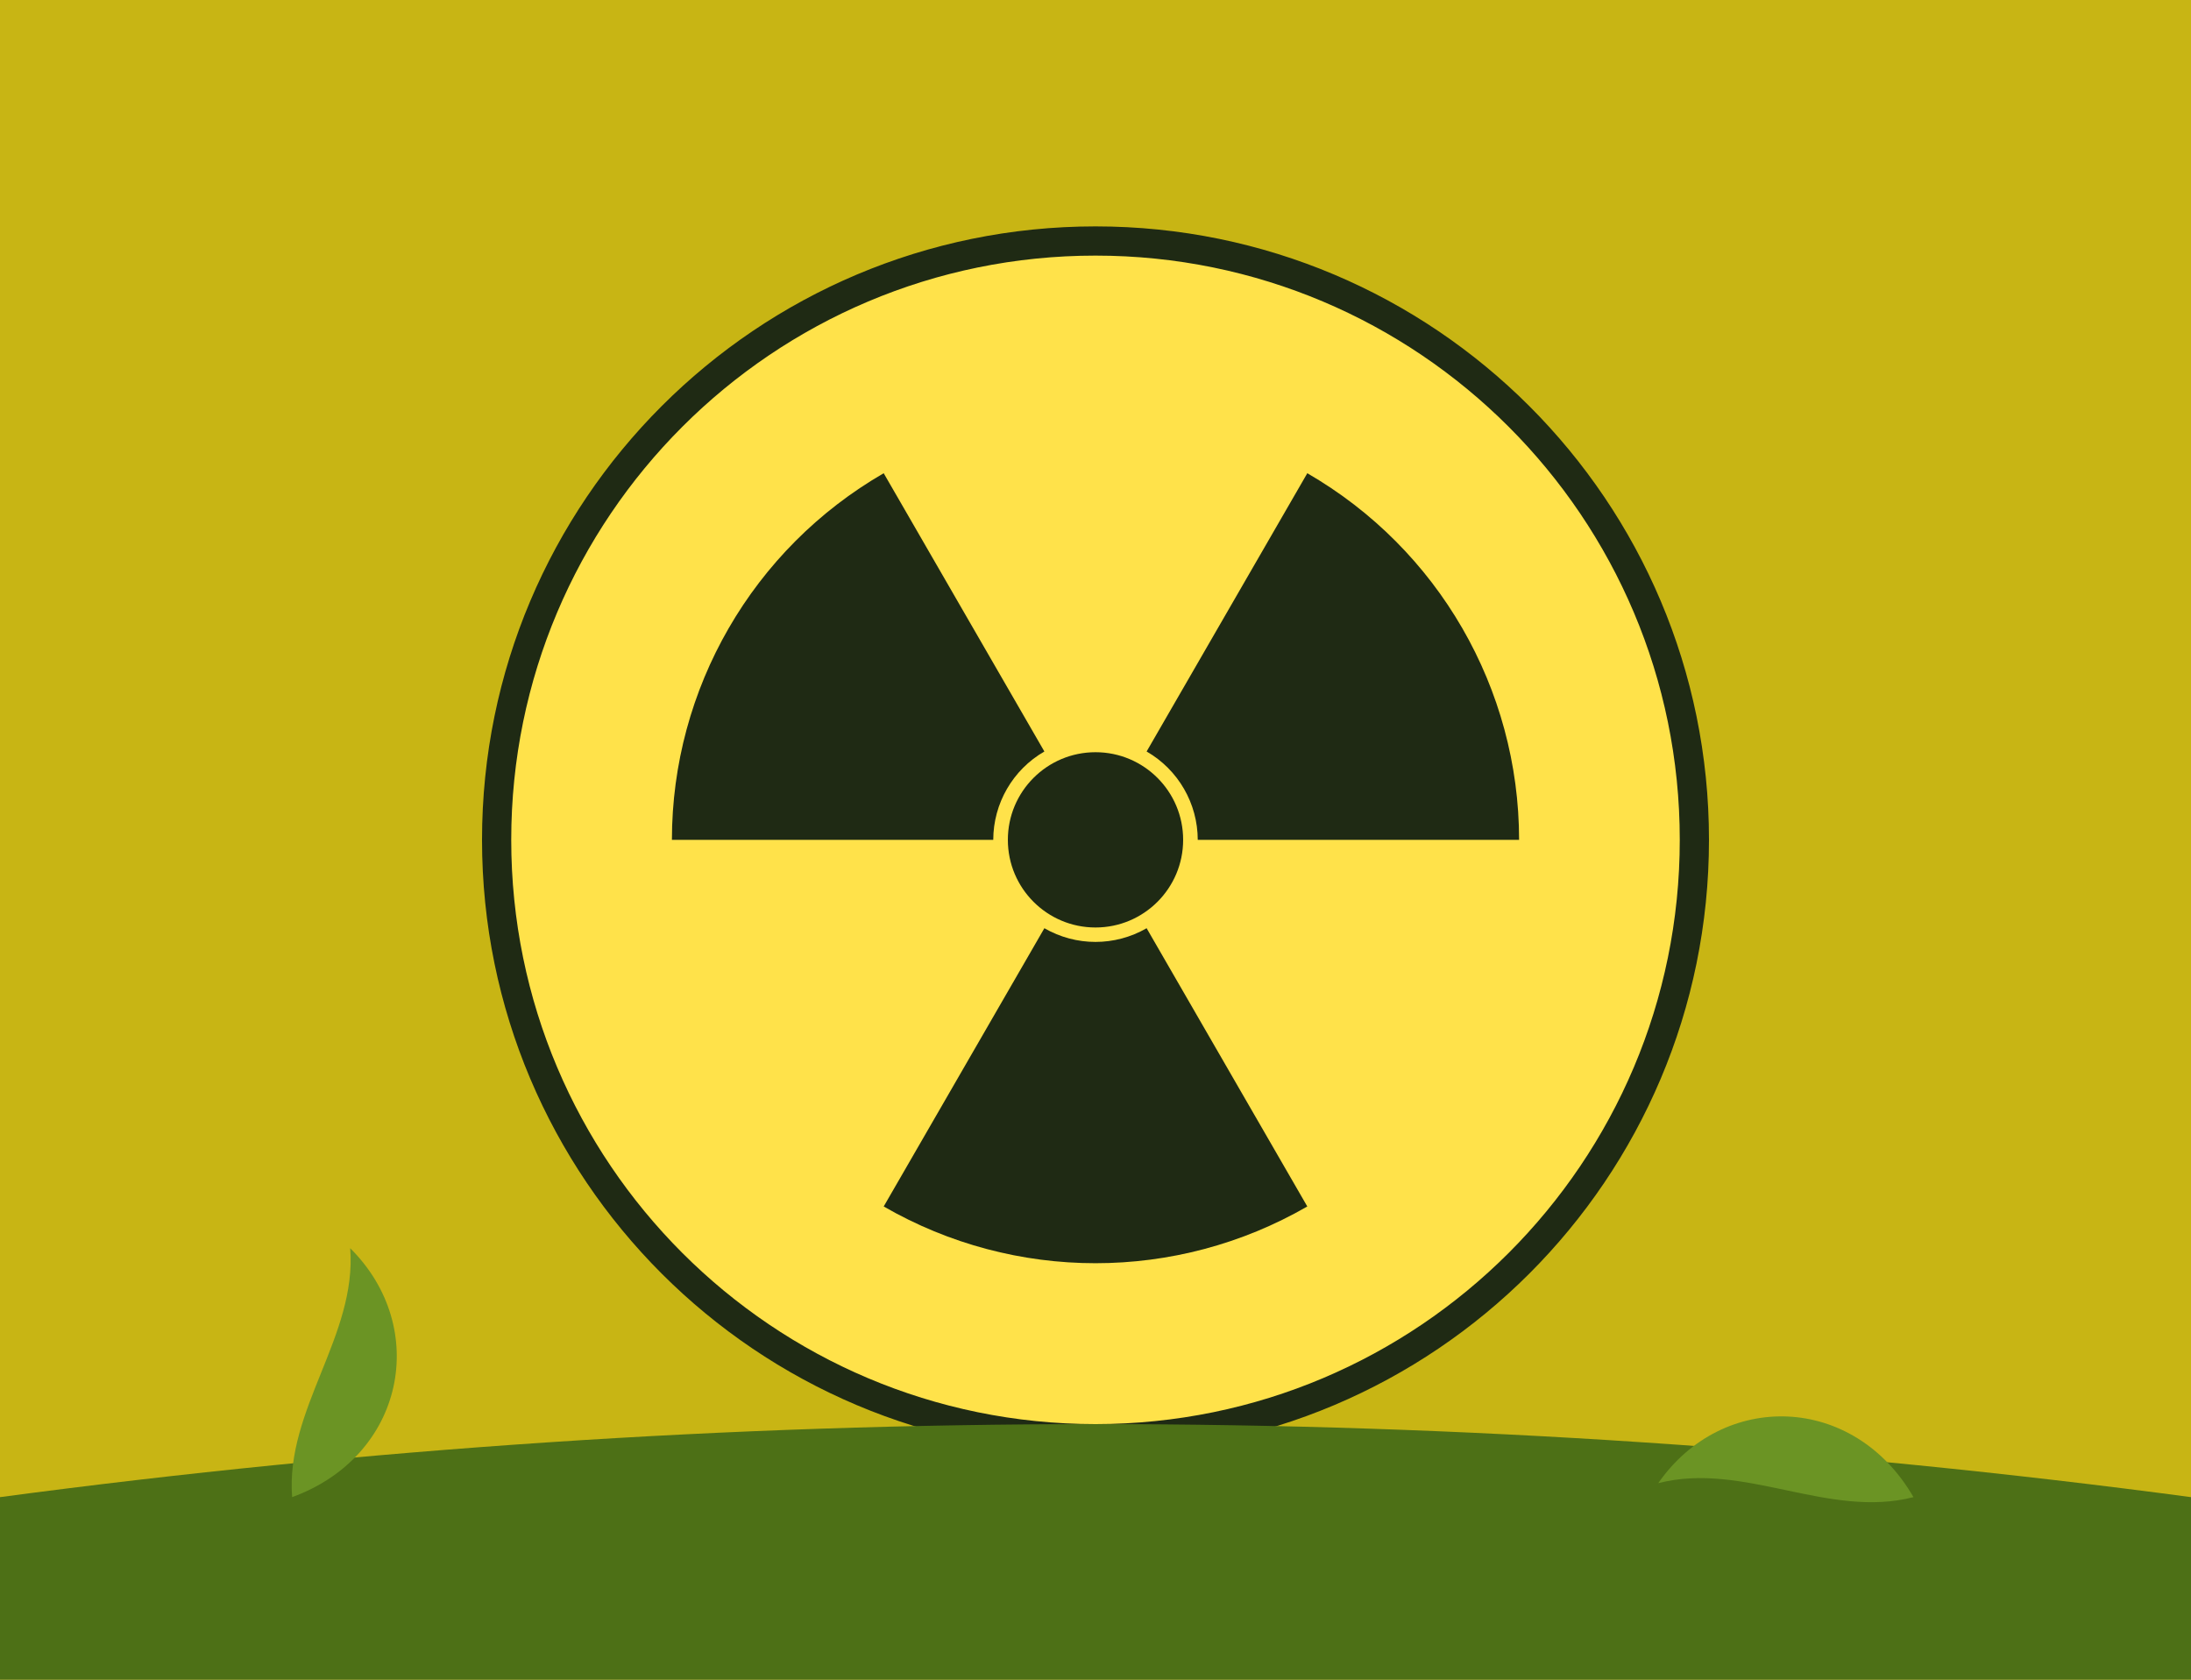
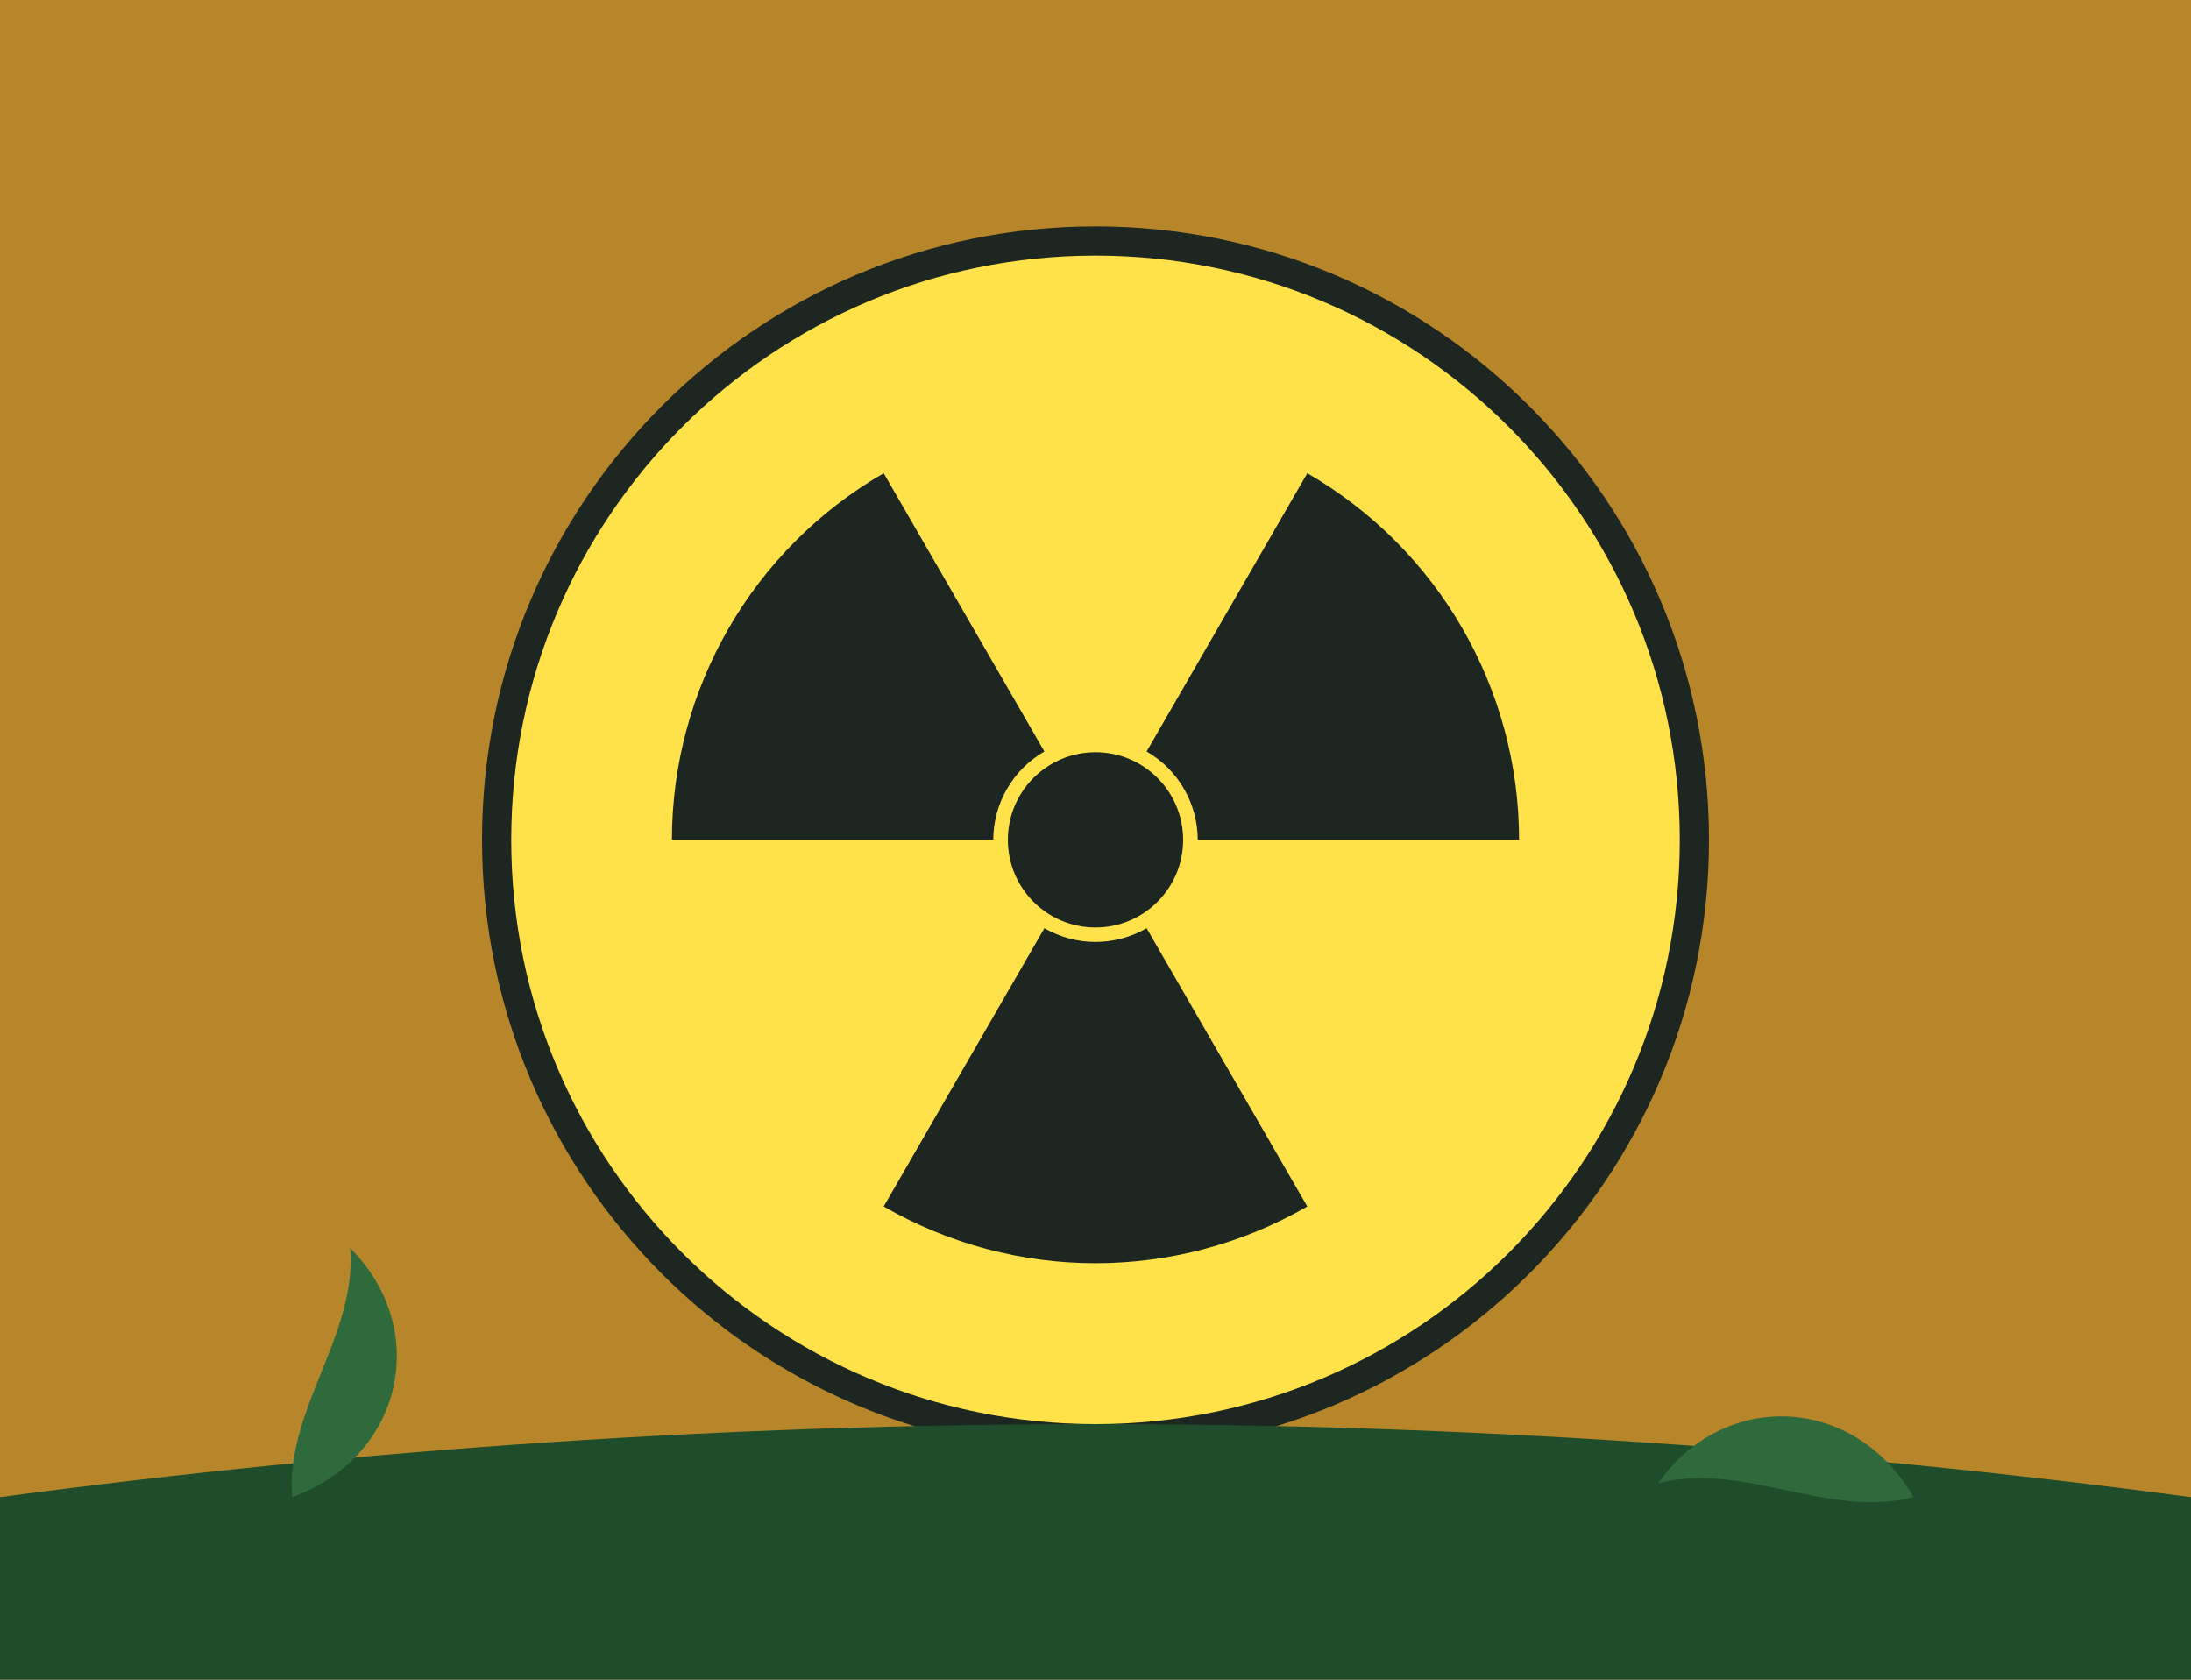
<svg xmlns="http://www.w3.org/2000/svg" aria-hidden="true" class="art" preserveaspectratio="xMidYMid slice" viewbox="0 0 300 230">
-   <rect fill="#c8b514" height="230" width="300" />
+   <rect fill="#B7862A" height="230" width="300" />
  <circle cx="150" cy="115" fill="#ffe24a" r="82" />
-   <circle cx="150" cy="115" fill="none" r="82" stroke="#1f2a14" stroke-width="4" />
-   <path d="M157.0 127.1 L179.0 165.2 A58 58 0 0 1 121.0 165.2 L143.0 127.1 A14 14 0 0 0 157.0 127.1z" fill="#1f2a14" />
-   <path d="M136.0 115.0 L92.0 115.0 A58 58 0 0 1 121.0 64.8 L143.0 102.9 A14 14 0 0 0 136.0 115.0z" fill="#1f2a14" />
-   <path d="M157.0 102.9 L179.0 64.8 A58 58 0 0 1 208.0 115.0 L164.0 115.0 A14 14 0 0 0 157.0 102.9z" fill="#1f2a14" />
-   <circle cx="150" cy="115" fill="#1f2a14" r="12" />
-   <path d="M0 205 Q150 185 300 205 V230 H0z" fill="#4d7016" />
-   <path d="M0 0 C7 -9.8 21 -11.2 28 -21 C29.4 -5.6 15.4 5.6 0 0z" fill="#6b9424" transform="translate(40 205) rotate(-40)" />
-   <path d="M0 0 C7 -9.8 21 -11.2 28 -21 C29.4 -5.6 15.4 5.6 0 0z" fill="#6b9424" transform="translate(262 205) rotate(220)" />
+   <circle cx="150" cy="115" fill="none" r="82" stroke="#1D2620" stroke-width="4" />
+   <path d="M157.0 127.1 L179.0 165.2 A58 58 0 0 1 121.0 165.2 L143.0 127.1 A14 14 0 0 0 157.0 127.1z" fill="#1D2620" />
+   <path d="M136.0 115.0 L92.0 115.0 A58 58 0 0 1 121.0 64.8 L143.0 102.9 A14 14 0 0 0 136.0 115.0z" fill="#1D2620" />
+   <path d="M157.0 102.9 L179.0 64.8 A58 58 0 0 1 208.0 115.0 L164.0 115.0 A14 14 0 0 0 157.0 102.9z" fill="#1D2620" />
+   <circle cx="150" cy="115" fill="#1D2620" r="12" />
+   <path d="M0 205 Q150 185 300 205 V230 H0z" fill="#1F4D2B" />
+   <path d="M0 0 C7 -9.8 21 -11.2 28 -21 C29.4 -5.6 15.4 5.6 0 0z" fill="#2E6A3C" transform="translate(40 205) rotate(-40)" />
+   <path d="M0 0 C7 -9.8 21 -11.2 28 -21 C29.4 -5.6 15.4 5.6 0 0z" fill="#2E6A3C" transform="translate(262 205) rotate(220)" />
</svg>
